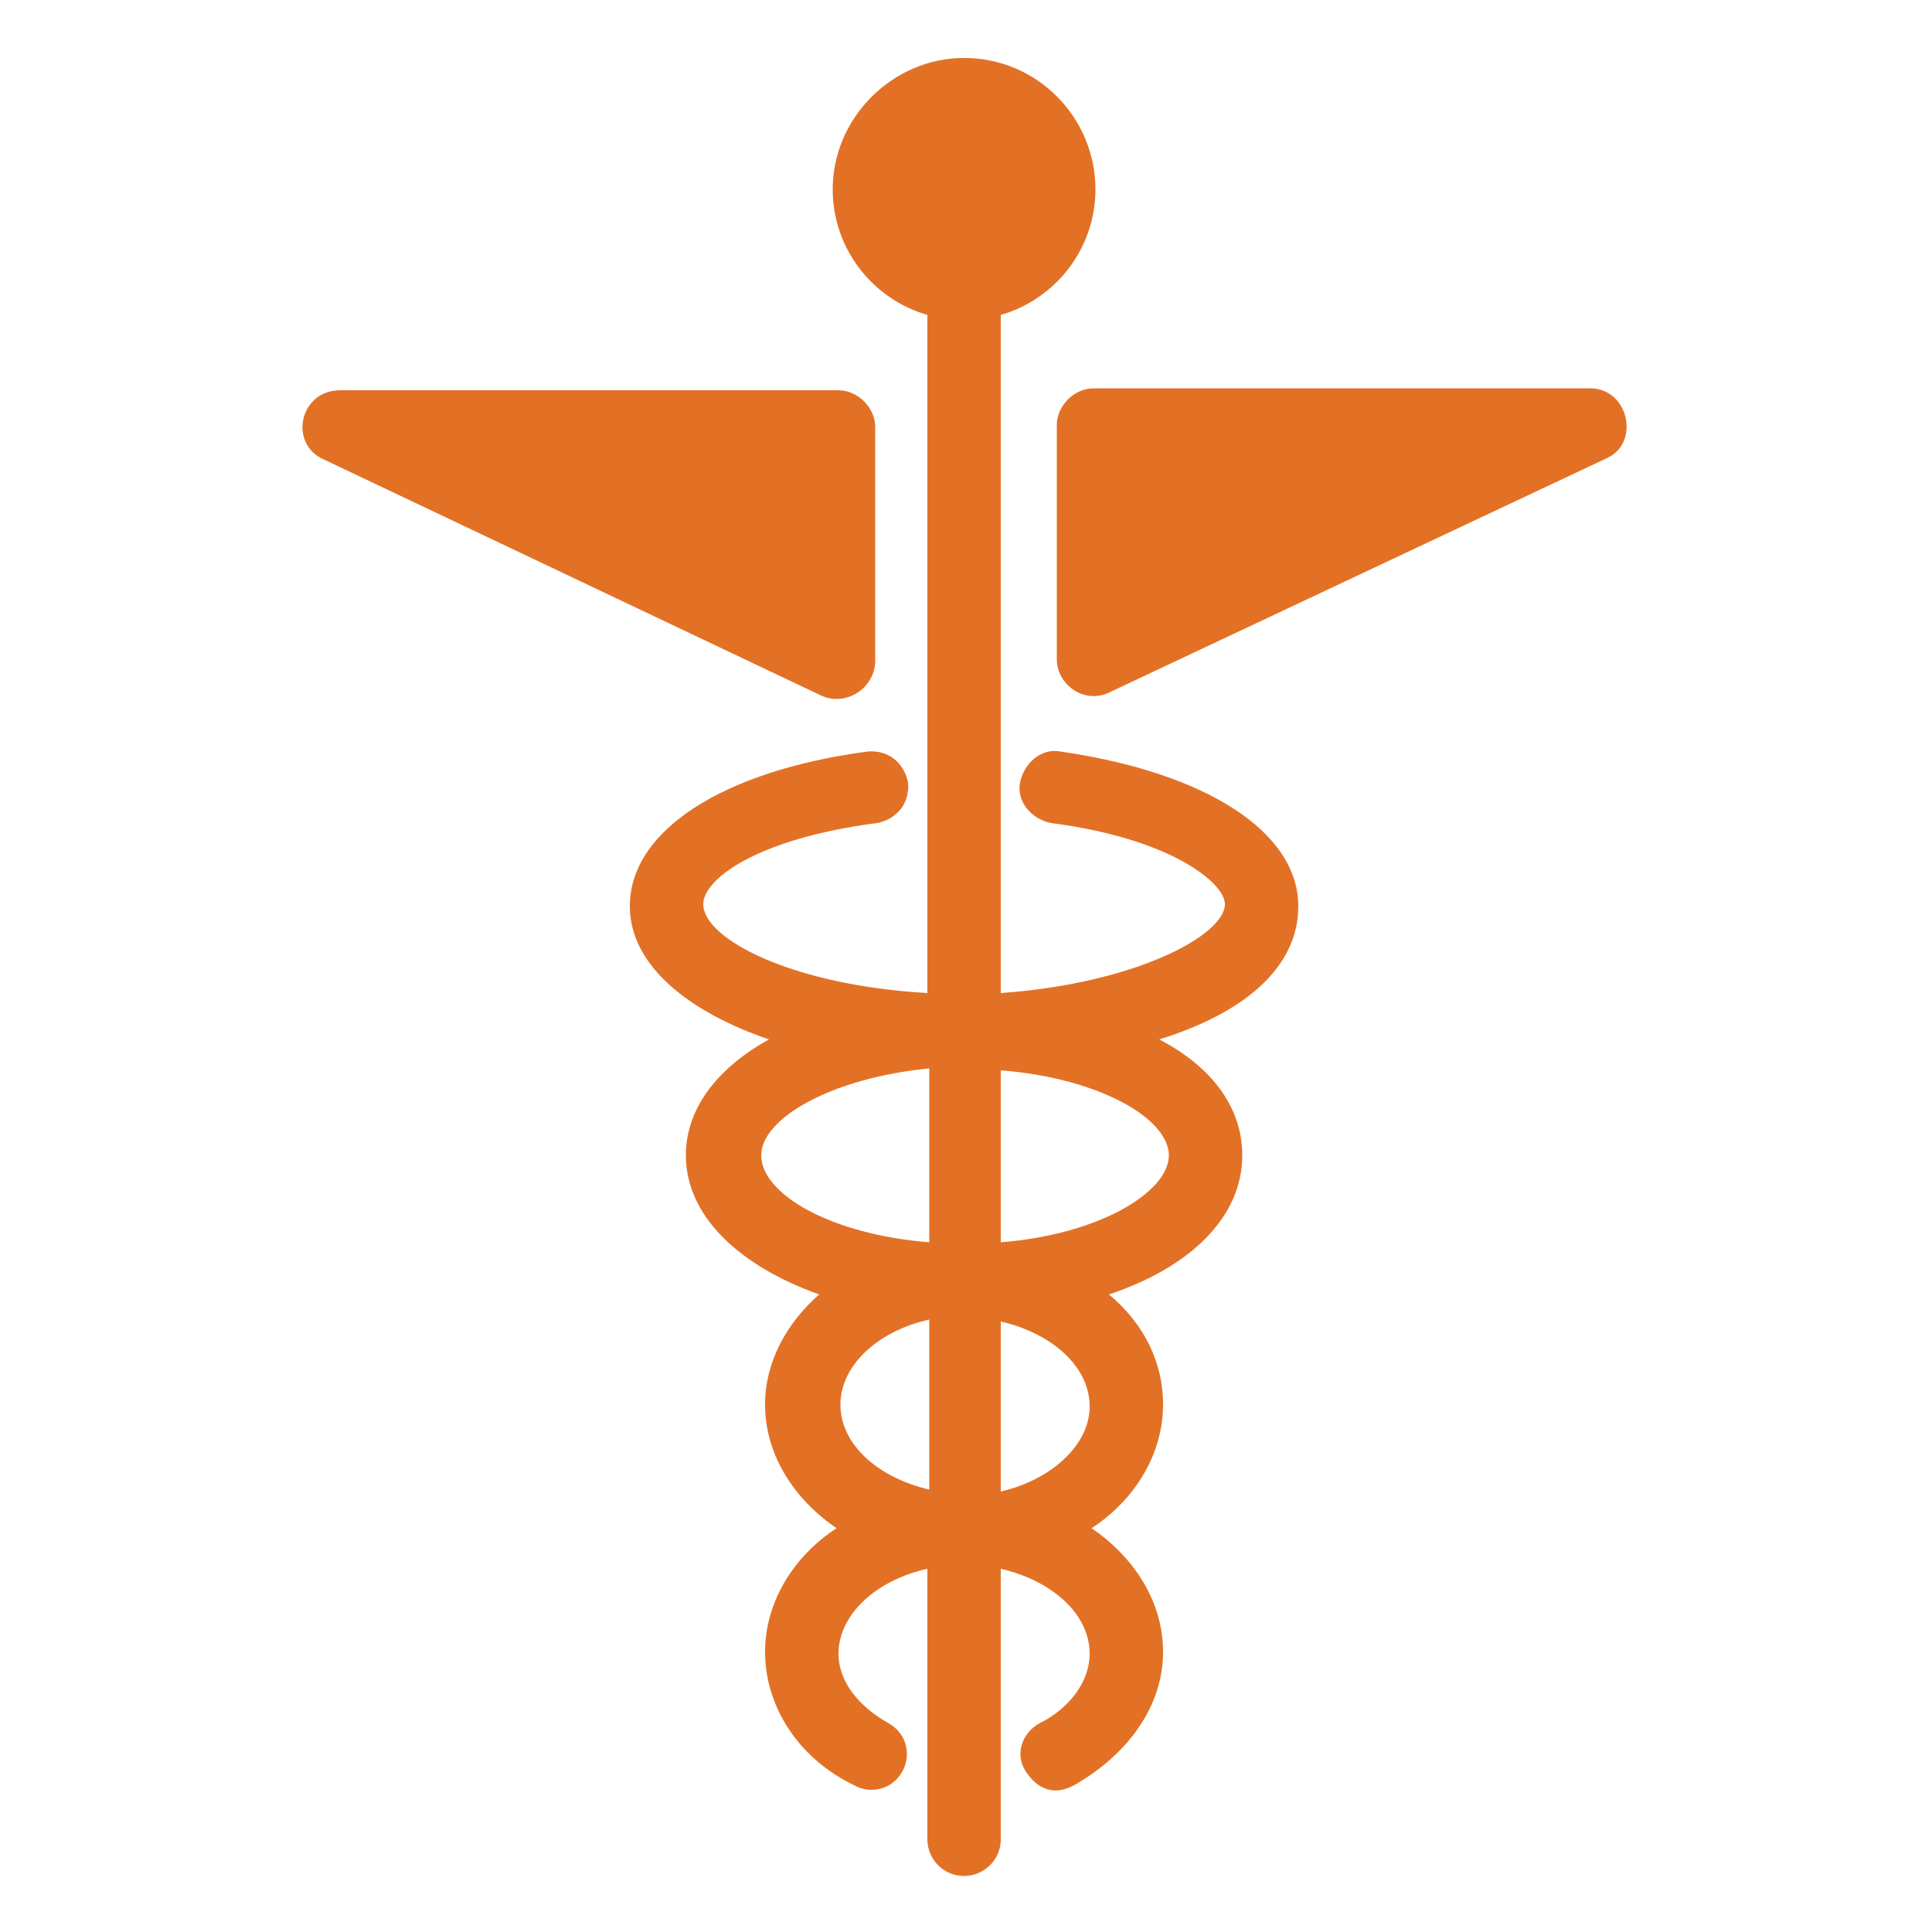
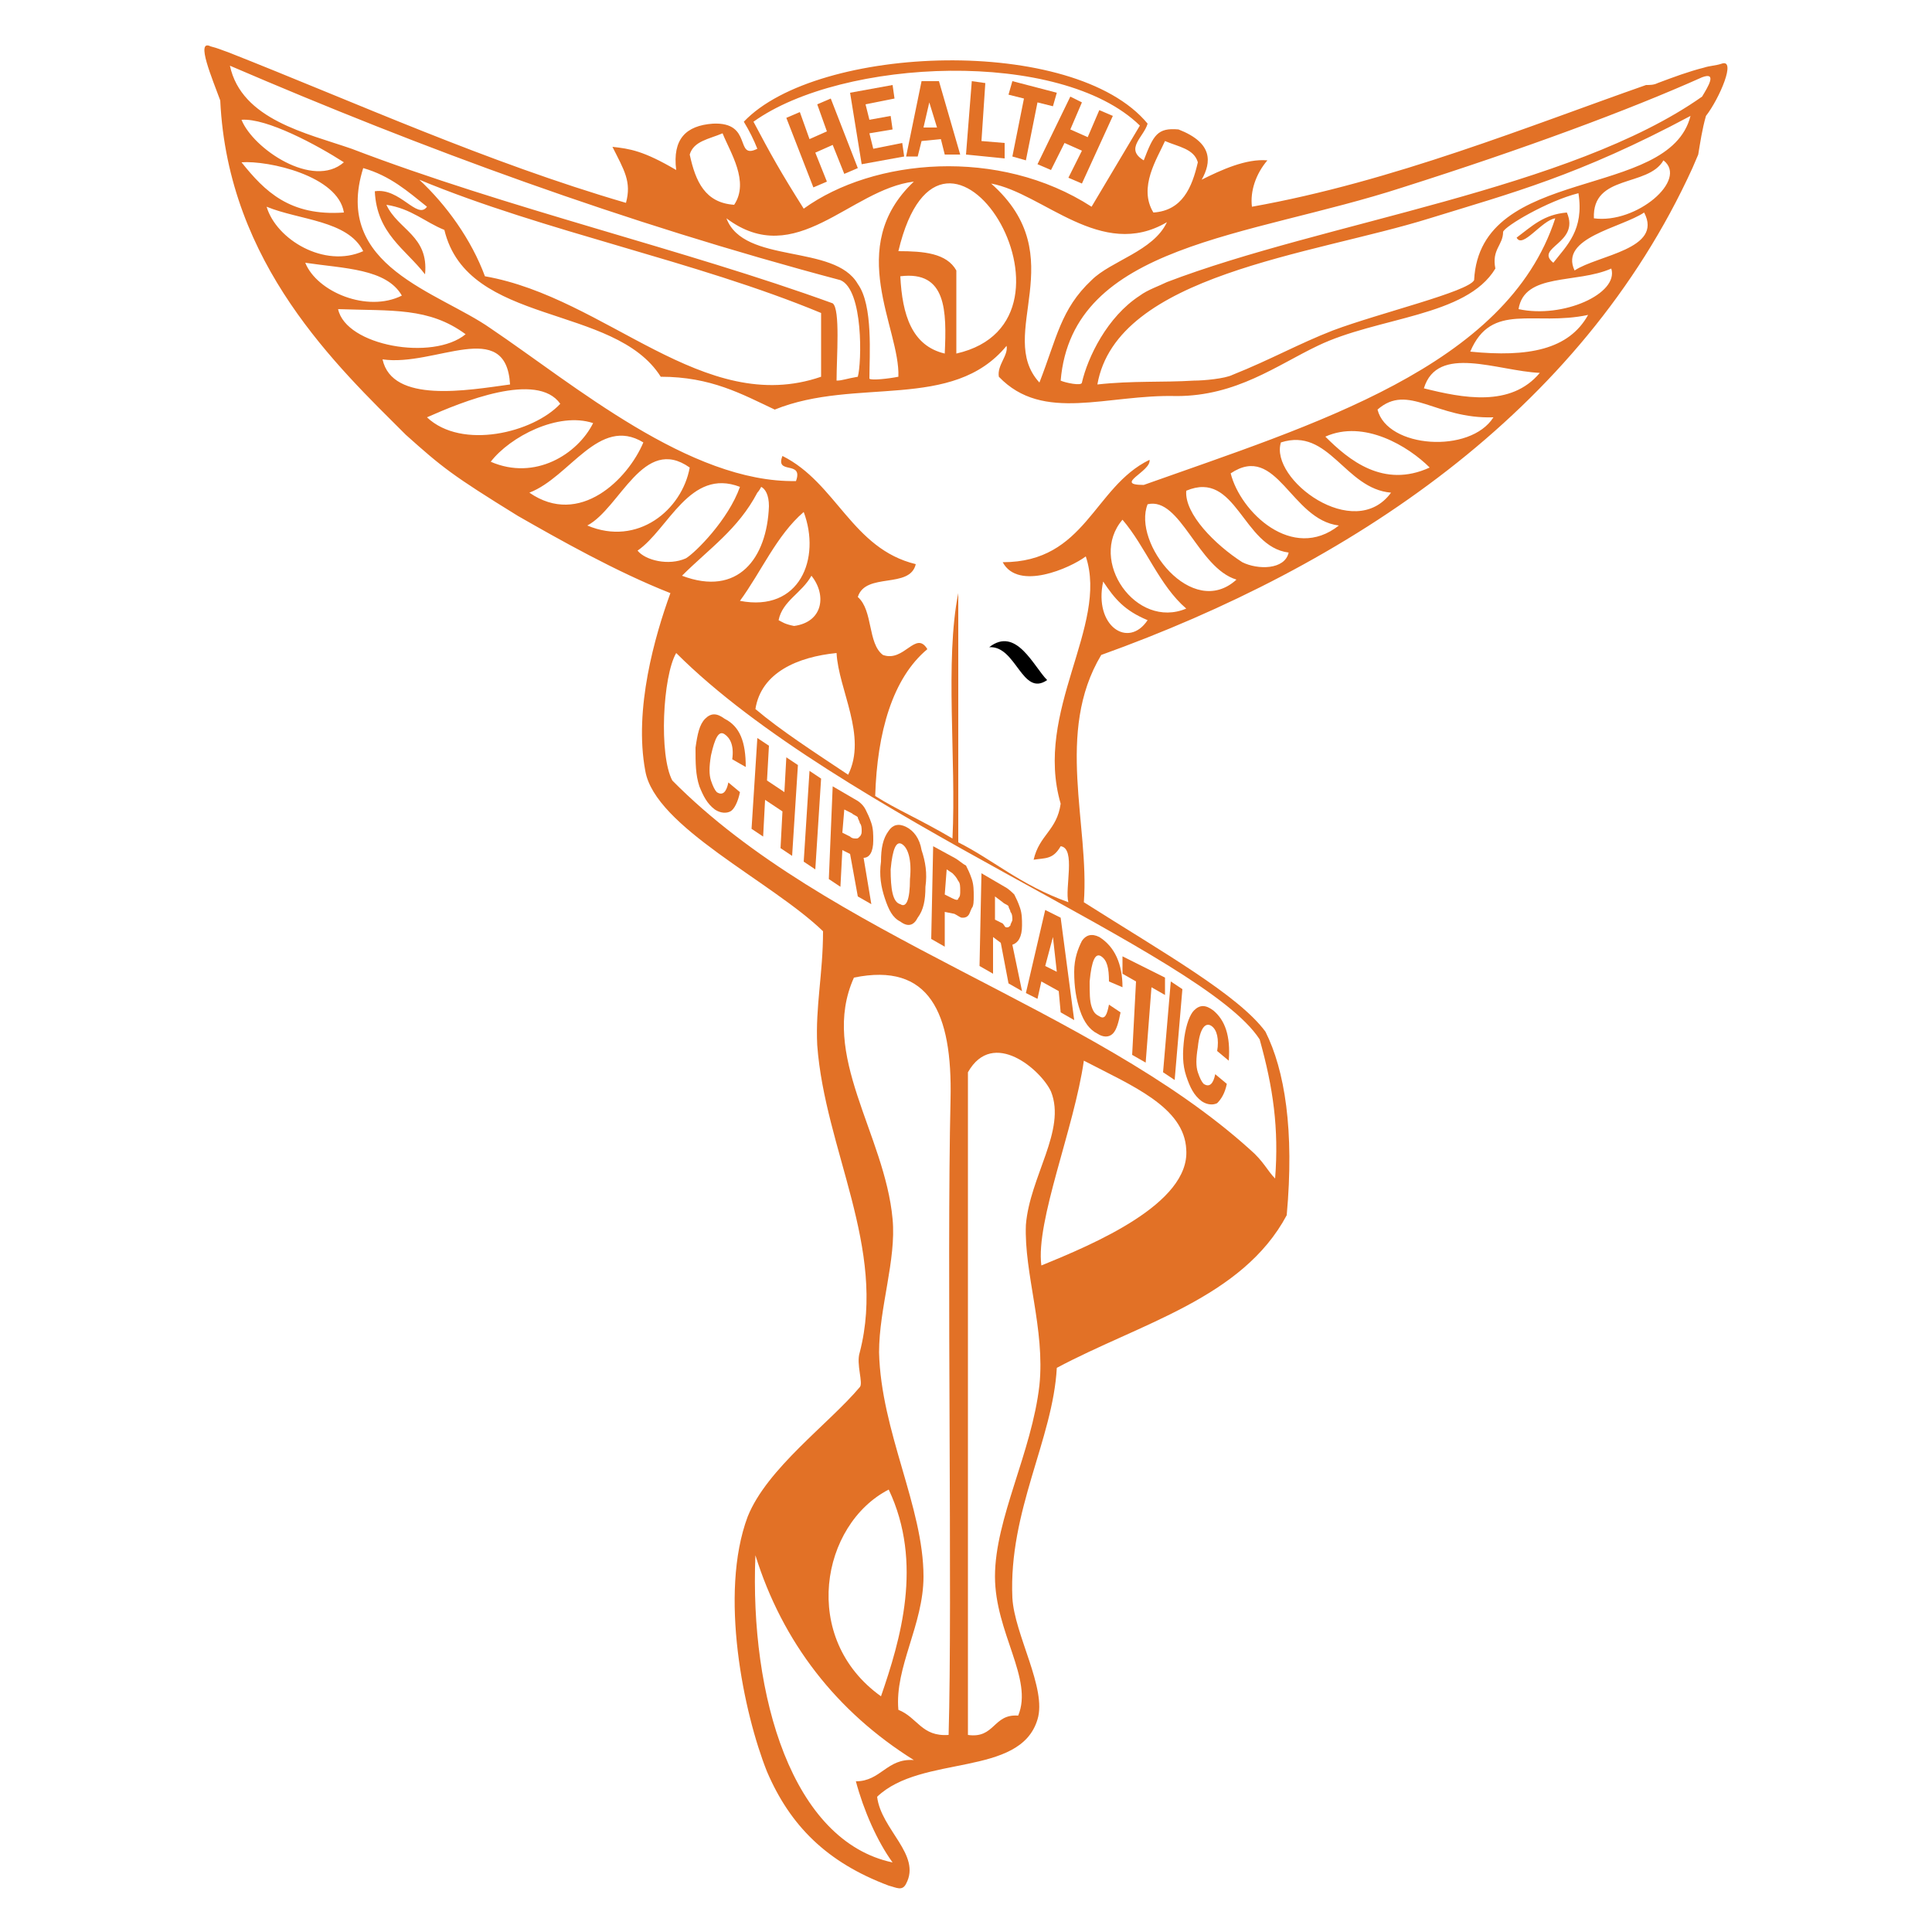
<svg xmlns="http://www.w3.org/2000/svg" version="1.1" id="Layer_1" x="0px" y="0px" viewBox="0 0 100 100" style="enable-background:new 0 0 100 100;" xml:space="preserve">
  <style type="text/css">
- 	.st0{fill:#E27126;}
- 	.st1{fill:none;}
+ 	.st0{fill-rule:evenodd;clip-rule:evenodd;}
+ 	.st1{fill-rule:evenodd;clip-rule:evenodd;fill:#E27126;}
+ 	.st2{fill:#E27126;}
</style>
  <g>
-     <path class="st0" d="M82.3,20.1H56.6c-1,0-1.9,0.9-1.9,1.9v12.1c0,1.4,1.5,2.4,2.8,1.7l25.7-12.1C84.9,22.9,84.3,20.1,82.3,20.1   L82.3,20.1z M82.3,20.1" />
-     <path class="st0" d="M45.3,34.2V22.1c0-1-0.9-1.9-1.9-1.9H17.6c-2.1,0-2.7,2.8-0.8,3.6l25.7,12.2C43.8,36.6,45.3,35.6,45.3,34.2   L45.3,34.2z M45.3,34.2" />
-     <rect x="15.7" y="2.8" class="st1" width="68.6" height="94.3" />
-     <path class="st0" d="M54.9,38.9c-1-0.2-1.9,0.6-2.1,1.6c-0.2,1,0.6,1.9,1.6,2.1c6.2,0.8,9,3.1,9,4.2c0,1.6-4.6,4.1-11.6,4.6V16.3   c2.8-0.8,4.9-3.4,4.9-6.5C56.7,6.1,53.7,3,49.9,3c-3.7,0-6.8,3.1-6.8,6.8c0,3.1,2.1,5.7,4.9,6.5v35.1c-7-0.4-11.6-2.8-11.6-4.6   c0-1.3,2.8-3.4,9-4.2c1-0.2,1.7-1,1.6-2.1c-0.2-1-1-1.7-2.1-1.6c-7.5,1-12.3,4.1-12.3,8c0,3.1,3.1,5.5,7.2,6.9   c-2.7,1.5-4.3,3.6-4.3,6c0,3.1,2.7,5.7,6.9,7.2c-1.7,1.5-2.8,3.5-2.8,5.7c0,2.6,1.5,4.9,3.7,6.4c-2.3,1.5-3.7,3.9-3.7,6.4   c0,2.8,1.7,5.5,4.6,6.9c0.9,0.5,2,0.2,2.5-0.7c0.5-0.9,0.2-2-0.7-2.5c-1.6-0.9-2.6-2.2-2.6-3.6c0-2,1.9-3.8,4.6-4.4v14   c0,1,0.8,1.9,1.9,1.9c1,0,1.9-0.8,1.9-1.9v-14c2.6,0.6,4.6,2.3,4.6,4.4c0,1.4-1,2.8-2.6,3.6c-0.9,0.5-1.3,1.6-0.7,2.5   c0.4,0.6,1.2,1.4,2.5,0.7c2.8-1.6,4.6-4.1,4.6-6.9c0-2.6-1.5-4.9-3.7-6.4c2.3-1.5,3.7-3.9,3.7-6.4c0-2.2-1-4.2-2.8-5.7   c4.2-1.4,6.9-4,6.9-7.2c0-2.5-1.6-4.6-4.3-6c4.2-1.3,7.2-3.6,7.2-6.9C67.2,43.1,62.5,40,54.9,38.9L54.9,38.9z M48.1,77.1   c-2.6-0.6-4.6-2.3-4.6-4.4c0-2,1.9-3.8,4.6-4.4V77.1z M48.1,64.3c-5.1-0.4-8.7-2.5-8.7-4.5c0-1.9,3.6-4,8.7-4.5V64.3z M51.8,77.2   v-8.8c2.6,0.6,4.6,2.3,4.6,4.4C56.4,74.8,54.4,76.6,51.8,77.2L51.8,77.2z M60.5,59.8c0,1.9-3.6,4.1-8.7,4.5v-8.9   C56.9,55.8,60.5,57.9,60.5,59.8L60.5,59.8z M60.5,59.8" />
+     <path class="st0" d="M51.2,33.5c1.4-1.1,2.3,1,3,1.7C52.9,36.1,52.6,33.4,51.2,33.5z" />
+     <path class="st1" d="M85.8,4.3c0.8-0.3,1.6-0.6,2.4-0.8c0.3-0.1,0.6-0.1,0.9-0.2c0.8-0.3-0.1,1.8-0.8,2.7C88.1,6.7,88,7.4,87.9,8   l-0.3,0.7C81.8,21.4,69.8,29.3,57,33.9c-2.4,4-0.6,8.8-0.9,12.8c4.1,2.6,8,4.8,9.4,6.7c1,2,1.5,5.1,1.1,9.5   c-2.3,4.3-7.6,5.6-11.9,7.9c-0.2,3.7-2.5,7.4-2.3,11.9c0.1,1.9,1.8,4.7,1.3,6.3c-0.9,3-6,1.8-8.3,4c0.2,1.7,2.3,3,1.5,4.5   c-0.2,0.4-0.5,0.2-0.9,0.1c-3.2-1.2-5.1-3.1-6.3-5.9c-1.2-3-2.5-9.2-1-13.2c1-2.5,4.2-4.8,5.8-6.7c0.2-0.2-0.2-1.2,0-1.8   c1.4-5.4-1.8-10.5-2.2-15.9c-0.1-2,0.3-3.7,0.3-5.9c-2.7-2.6-8.7-5.4-9.2-8.3c-0.6-3.2,0.5-7,1.3-9.2c-2.8-1.1-5.8-2.8-7.9-4   c-3.4-2.1-3.9-2.5-5.8-4.2c-3.5-3.5-9.2-8.8-9.6-17.3C11,4.1,10.1,2,10.9,2.4c0.4,0.1,0.6,0.2,0.9,0.3c6.6,2.6,13.4,5.7,20.6,7.8   c0.3-1.1-0.1-1.7-0.7-2.9c0.9,0.1,1.6,0.2,3.3,1.2c-0.2-1.6,0.5-2.3,1.9-2.4c2.1-0.1,1.1,1.9,2.3,1.3c-0.2-0.5-0.4-0.9-0.7-1.4   c3.8-4,17.1-4.5,20.9,0.1c-0.2,0.7-1.2,1.3-0.2,1.9c0.5-1.3,0.7-1.7,1.8-1.6c1.8,0.7,1.7,1.7,1.2,2.6c1-0.5,2.3-1.1,3.4-1   c-0.6,0.7-0.9,1.6-0.8,2.4c7.3-1.3,14.4-4.2,20.4-6.3C85.4,4.4,85.6,4.4,85.8,4.3z M59,6.5C54.9,2.5,43.6,3,39,6.3   c0.9,1.7,1.4,2.6,2.6,4.5c3.6-2.6,10.1-3.2,14.9-0.1L59,6.5z M17.8,8.4c-1.4-0.9-4-2.3-5.3-2.2C13.1,7.7,16.2,9.8,17.8,8.4z    M18.2,7.7c8.1,3.1,17.2,5.2,24.9,8c0.4,0.3,0.2,2.8,0.2,4c0.3,0,0.5-0.1,1.1-0.2c0.2-0.7,0.3-4.5-0.9-5   C32.2,11.5,21.9,7.7,11.9,3.4C12.5,6.2,15.9,6.9,18.2,7.7z M72.6,9.7c-8,2.6-17.1,2.9-17.7,10c0.2,0.1,1.1,0.3,1.1,0.1   c0.3-1.3,1.3-3.4,3-4.5c0.4-0.3,1-0.5,1.4-0.7c8.1-3.1,20.9-4.8,27.7-9.6c0.3-0.5,0.8-1.3,0-1C84.3,5.7,78.9,7.7,72.6,9.7z    M22.1,10.7c-1-0.8-1.9-1.6-3.3-2c-1.6,5.1,3.9,6.4,6.6,8.3c4.3,2.9,10.3,8,15.8,7.9c0.4-1.1-1.1-0.3-0.7-1.3   c2.8,1.4,3.6,4.8,6.9,5.6c-0.3,1.3-2.6,0.4-3,1.7c0.8,0.7,0.5,2.4,1.3,3c1.1,0.4,1.7-1.3,2.3-0.3c-1.8,1.5-2.6,4.3-2.7,7.6   c1.1,0.7,2.3,1.2,4,2.2c0.2-4.1-0.4-9.2,0.3-12.7c0,4.3,0,8.6,0,12.9c1.8,0.9,3.2,2.2,5.7,3.1c-0.2-0.7,0.4-2.8-0.4-2.9   c-0.4,0.7-0.8,0.6-1.4,0.7c0.3-1.3,1.2-1.5,1.4-2.9c-1.4-4.8,2.5-9.2,1.3-12.8c-0.8,0.6-3.5,1.8-4.3,0.3c4.3,0,4.7-3.9,7.6-5.3   c0.1,0.6-1.9,1.3-0.3,1.3C67.9,22,78,19,80.5,11.3c-0.7,0.1-1.7,1.6-2,1c0.8-0.6,1.4-1.2,2.6-1.3c0.7,1.6-1.7,1.8-0.7,2.6   c0.7-0.9,1.6-1.7,1.3-3.6c-1.6,0.4-3.8,1.7-3.9,2c0,0.7-0.6,0.9-0.4,1.9c-1.5,2.5-6.1,2.5-9.2,4c-2.1,1-4.2,2.6-7.3,2.6   c-3.6-0.1-6.9,1.4-9.2-1c-0.1-0.6,0.5-1.1,0.4-1.6c-2.8,3.4-7.8,1.6-12,3.3c-1.7-0.8-3.3-1.7-5.9-1.7c-2.4-3.8-10-2.6-11.2-7.6   c-1-0.4-1.7-1.1-3-1.3c0.6,1.3,2.2,1.6,2,3.6c-1-1.3-2.5-2.1-2.6-4.3C20.7,9.7,21.6,11.4,22.1,10.7z M25.1,14.3   c6.3,1.1,11.3,7.3,17.4,5.2c0-1.1,0-2.2,0-3.3c-6.5-2.7-14.3-4.2-20.8-6.9C23.1,10.6,24.4,12.4,25.1,14.3z M61.8,19.7   c0.5,0,1.6-0.1,2-0.3c2-0.8,3.4-1.6,5.2-2.3c2.4-0.9,7-2,7.3-2.6c0.3-6,10.1-4.1,11.2-8.5c-5.8,3.1-9.3,4-13.5,5.3   c-6.1,1.9-16.2,2.9-17.2,8.6C58.6,19.7,60.2,19.8,61.8,19.7z M59.7,11c1.5-0.1,2-1.3,2.3-2.6c-0.2-0.7-1-0.8-1.7-1.1   C59.9,8.2,58.9,9.7,59.7,11z M37.4,6.9c-0.7,0.3-1.5,0.4-1.7,1.1c0.3,1.4,0.8,2.5,2.3,2.6C38.8,9.4,37.8,7.9,37.4,6.9z M17.8,11   c-0.3-1.9-3.9-2.7-5.3-2.6C13.7,9.9,15,11.2,17.8,11z M82.5,11.3c2.2,0.3,4.9-2,3.6-3C85.3,9.7,82.4,9,82.5,11.3z M37.6,11.3   c0.9,2.4,5.6,1.3,6.8,3.4c0.8,1.1,0.6,3.7,0.6,4.9c0.1,0.1,1,0,1.5-0.1c0.1-2.5-2.8-6.7,0.8-10.1C44,9.8,41.2,14,37.6,11.3z    M46.5,13c1.3,0,2.5,0.1,3,1c0,1.4,0,2.9,0,4.3C57,16.6,48.8,3.3,46.5,13z M53.8,19.8c0.9-2.3,1.1-3.8,2.7-5.3c1-1,3.2-1.5,3.9-3   c-3.4,2-6.4-1.5-9.1-2C55.6,13.3,51.5,17.3,53.8,19.8z M18.8,13c-0.8-1.6-3.3-1.6-5-2.3C14.3,12.4,16.8,13.9,18.8,13z M81.5,14   c1.2-0.8,4.6-1.1,3.6-3C83.9,11.8,80.7,12.3,81.5,14z M20.8,15.3c-0.8-1.4-3-1.4-5-1.7C16.4,15.1,19,16.2,20.8,15.3z M78.6,16   c2.3,0.5,5.2-0.8,4.8-2.1C81.6,14.7,78.9,14.1,78.6,16z M48.9,18.3c0.1-2.2,0.1-4.3-2.3-4C46.7,16.3,47.2,17.9,48.9,18.3z    M24.1,17.3c-1.9-1.4-3.8-1.2-6.6-1.3C17.9,17.9,22.4,18.7,24.1,17.3z M76.1,18.2c3,0.3,5.1-0.1,6.1-1.9   C79.4,16.9,77.2,15.6,76.1,18.2z M19.8,18.6c0.5,2.3,4.4,1.6,6.6,1.3C26.2,16.4,22.5,19,19.8,18.6z M73.7,20.1c2,0.5,4.5,1,6-0.8   C77.5,19.2,74.4,17.8,73.7,20.1z M22.1,21.6c1.8,1.7,5.5,0.8,6.9-0.7C27.8,19.2,23.9,20.8,22.1,21.6z M71.3,21.2   c0.5,2,4.8,2.3,6,0.4C74.3,21.7,72.9,19.8,71.3,21.2z M25.4,23.9c2.3,1,4.5-0.4,5.3-2C28.9,21.3,26.4,22.6,25.4,23.9z M27.4,25.5   c2.6,1.8,5.1-0.7,5.9-2.6C31,21.5,29.5,24.7,27.4,25.5z M74,24.2c-1.1-1.1-3.4-2.5-5.4-1.6C69.8,23.8,71.6,25.3,74,24.2z    M66.3,22.9c-0.6,1.9,3.8,5.2,5.7,2.6C69.6,25.3,68.8,22.1,66.3,22.9z M30.4,27.2c2.6,1.1,4.9-0.8,5.3-3   C33.3,22.5,32.1,26.3,30.4,27.2z M63.7,24.5c0.5,2,3.2,4.6,5.6,2.7C66.8,26.9,66.1,22.9,63.7,24.5z M33,28.5   c0.4,0.5,1.6,0.8,2.5,0.4c0.5-0.3,2.2-2,2.8-3.7C35.7,24.2,34.6,27.4,33,28.5z M61.4,25.4c-0.1,1.2,1.5,2.8,2.9,3.7   c0.8,0.4,2.2,0.4,2.4-0.5C64.3,28.3,64,24.3,61.4,25.4z M35.3,29.8c2.9,1.1,4.4-0.9,4.5-3.6c0-0.6-0.2-0.9-0.4-1   c0,0-0.1,0.2-0.2,0.3C38.2,27.4,36.7,28.4,35.3,29.8z M59.4,26.1c-0.8,2,2.3,6,4.6,3.9C62,29.4,61.1,25.7,59.4,26.1z M40.3,32.1   c0.2,0.1,0.3,0.2,0.8,0.3c1.5-0.2,1.7-1.6,0.9-2.6C41.5,30.7,40.5,31.1,40.3,32.1z M41.6,26.5c-1.4,1.2-2.2,3.1-3.3,4.6   C41.4,31.7,42.5,28.9,41.6,26.5z M61.4,31.5c-1.4-1.2-2.1-3.2-3.3-4.6C56.3,29,58.8,32.6,61.4,31.5z M59.4,32.1   c-1.2-0.5-1.7-1.1-2.3-2C56.6,32.4,58.4,33.6,59.4,32.1z M34.8,40.4c8,8.1,21.7,11.7,29.9,19.1c0.7,0.6,0.9,1.1,1.3,1.5   c0.2-2.6-0.1-4.7-0.8-7.2c-2.9-4.5-21.8-11.6-30.2-20C34.3,35,34.1,39.1,34.8,40.4z M39.1,36.7c1.3,1.1,3,2.2,4.8,3.4   c1-2-0.5-4.4-0.6-6.3C41.3,34,39.4,34.8,39.1,36.7z M49.2,56.9c0.1-4.5-1.1-7.1-5-6.3c-1.8,4,1.6,8.1,2,12.5   c0.2,2.1-0.7,4.6-0.7,6.9c0.1,4.1,2.3,8,2.3,11.6c0,2.5-1.5,4.7-1.3,6.9c1,0.4,1.2,1.4,2.6,1.3C49.3,82.9,49,65.4,49.2,56.9z    M51.5,81.6c0-3,1.9-6.4,2.3-9.9c0.3-2.9-0.8-5.8-0.7-8.3c0.2-2.5,2.1-4.9,1.3-6.9c-0.5-1.1-3-3.3-4.3-1c0,11.4,0,22.9,0,34.3   c1.4,0.2,1.3-1.1,2.6-1C53.5,86.9,51.5,84.5,51.5,81.6z M53.9,65.5c2.7-1.1,7.7-3.2,7.5-6c-0.1-2.2-2.8-3.3-5.3-4.6   C55.6,58.4,53.6,63.2,53.9,65.5z M45.6,87.8c1-2.9,2.2-6.9,0.4-10.7C42.5,78.9,41.4,84.8,45.6,87.8z M46.2,96.4   c-0.8-1.1-1.5-2.7-1.9-4.2c1.3,0,1.6-1.2,3-1.1c-4-2.5-6.8-6.1-8.2-10.6C38.8,87.8,41,95.3,46.2,96.4z" />
+     <g>
+       <path class="st2" d="M43,5.1l1.4,3.6l-0.7,0.3l-0.6-1.5l-0.9,0.4l0.6,1.5l-0.7,0.3l-1.4-3.6l0.7-0.3l0.5,1.4l0.9-0.4l-0.5-1.4    L43,5.1z" />
+       <path class="st2" d="M46.3,5.1l-1.5,0.3L45,6.2L46.1,6l0.1,0.7l-1.2,0.2l0.2,0.8l1.5-0.3l0.1,0.7l-2.2,0.4L44,4.8l2.2-0.4    L46.3,5.1z" />
+       <path class="st2" d="M48.6,4.2L49.7,8l-0.8,0l-0.2-0.8l-1,0.1l-0.2,0.8l-0.6,0l0.8-3.9L48.6,4.2z M47.8,6.6l0.7,0l-0.4-1.3    L47.8,6.6z" />
+       <path class="st2" d="M50.8,7.3L52,7.4L52,8.2L50,8l0.3-3.8L51,4.3L50.8,7.3z" />
+       <path class="st2" d="M54.7,4.8l-0.2,0.7l-0.8-0.2l-0.6,3l-0.7-0.2l0.6-3l-0.8-0.2l0.2-0.7L54.7,4.8z" />
+       <path class="st2" d="M57.6,6L56,9.5l-0.7-0.3L56,7.8l-0.9-0.4l-0.7,1.4l-0.7-0.3L55.4,5L56,5.3l-0.6,1.4l0.9,0.4l0.6-1.4L57.6,6z" />
+     </g>
+     <g>
+       <path class="st2" d="M38.6,39.7l-0.7-0.4c0.1-0.7-0.1-1.1-0.4-1.3c-0.3-0.2-0.5,0.2-0.7,1.1c-0.1,0.6-0.1,1,0,1.3    c0.1,0.3,0.2,0.5,0.3,0.6c0.3,0.2,0.5,0,0.6-0.5l0.6,0.5c-0.1,0.5-0.3,0.9-0.5,1c-0.2,0.1-0.5,0.1-0.8-0.1    c-0.4-0.3-0.6-0.7-0.8-1.2c-0.2-0.6-0.2-1.2-0.2-2c0.1-0.7,0.2-1.2,0.5-1.5c0.3-0.3,0.6-0.3,1,0C38.3,37.6,38.6,38.4,38.6,39.7z" />
+       <path class="st2" d="M41.3,39.6l-0.3,4.7l-0.6-0.4l0.1-1.9l-0.9-0.6l-0.1,1.9l-0.6-0.4l0.3-4.7l0.6,0.4l-0.1,1.8l0.9,0.6l0.1-1.8    L41.3,39.6z" />
+       <path class="st2" d="M42.5,40.3l-0.3,4.7l-0.6-0.4l0.3-4.7L42.5,40.3z" />
+       <path class="st2" d="M43.6,44l-0.1,1.9l-0.6-0.4l0.2-4.8l1.2,0.7c0.2,0.1,0.4,0.3,0.5,0.5c0.1,0.2,0.2,0.4,0.3,0.7    c0.1,0.3,0.1,0.6,0.1,0.9c0,0.6-0.2,0.9-0.5,0.9l0.4,2.4l-0.7-0.4L44,44.2L43.6,44z M43.7,41.9l-0.1,1.2l0.4,0.2    c0.1,0.1,0.2,0.1,0.3,0.1c0.1,0,0.1,0,0.2-0.1c0.1-0.1,0.1-0.2,0.1-0.3c0-0.1,0-0.3-0.1-0.4c0-0.1-0.1-0.2-0.1-0.3    c-0.1-0.1-0.2-0.1-0.3-0.2L43.7,41.9z" />
+       <path class="st2" d="M46.6,47.7c-0.4-0.2-0.6-0.6-0.8-1.2c-0.2-0.6-0.3-1.2-0.2-1.9c0-0.7,0.1-1.2,0.4-1.6    c0.2-0.3,0.5-0.4,0.9-0.2c0.4,0.2,0.7,0.6,0.8,1.2c0.2,0.6,0.3,1.2,0.2,1.9c0,0.7-0.1,1.2-0.4,1.6C47.3,47.9,47,48,46.6,47.7z     M46.7,43.7c-0.3-0.2-0.5,0.2-0.6,1.3c0,1,0.1,1.7,0.5,1.8c0.3,0.2,0.5-0.2,0.5-1.3C47.2,44.5,47,43.9,46.7,43.7z" />
+       <path class="st2" d="M48.9,47.2l0,1.8l-0.7-0.4l0.1-4.8l1.1,0.6c0.2,0.1,0.4,0.3,0.6,0.4c0.1,0.2,0.2,0.4,0.3,0.7    c0.1,0.3,0.1,0.6,0.1,0.9c0,0.2,0,0.5-0.1,0.6c-0.1,0.2-0.1,0.3-0.2,0.4c-0.1,0.1-0.2,0.1-0.3,0.1c-0.1,0-0.2-0.1-0.4-0.2    L48.9,47.2z M48.9,46.3l0.4,0.2c0.2,0.1,0.3,0.1,0.3,0c0.1-0.1,0.1-0.2,0.1-0.4c0-0.2,0-0.4-0.1-0.5c-0.1-0.2-0.2-0.3-0.3-0.4    L49,45L48.9,46.3z" />
+       <path class="st2" d="M51.4,48.5l0,1.9L50.7,50l0.1-4.8l1.2,0.7c0.2,0.1,0.4,0.3,0.5,0.4c0.1,0.2,0.2,0.4,0.3,0.7    c0.1,0.3,0.1,0.6,0.1,0.9c0,0.6-0.2,0.9-0.5,1l0.5,2.4l-0.7-0.4l-0.4-2.1L51.4,48.5z M51.5,46.4l0,1.2l0.4,0.2    C52,47.9,52,48,52.1,48c0.1,0,0.1,0,0.2-0.1c0-0.1,0.1-0.2,0.1-0.3c0-0.1,0-0.3-0.1-0.4c0-0.1-0.1-0.2-0.1-0.3    c-0.1-0.1-0.2-0.1-0.3-0.2L51.5,46.4z" />
+       <path class="st2" d="M54.9,47.5l0.7,5.3l-0.7-0.4l-0.1-1.1l-0.9-0.5l-0.2,0.9l-0.6-0.3l1-4.3L54.9,47.5z M54.1,50l0.6,0.3    l-0.2-1.8L54.1,50z" />
+       <path class="st2" d="M58.1,51.1l-0.7-0.3c0-0.7-0.1-1.1-0.4-1.3c-0.3-0.2-0.5,0.2-0.6,1.3c0,0.6,0,1,0.1,1.3    c0.1,0.3,0.2,0.4,0.4,0.5c0.3,0.2,0.4-0.1,0.5-0.6l0.6,0.4c-0.1,0.5-0.2,0.9-0.4,1.1c-0.2,0.2-0.5,0.2-0.8,0    c-0.4-0.2-0.7-0.6-0.9-1.2c-0.2-0.6-0.3-1.2-0.3-2c0-0.7,0.2-1.2,0.4-1.6c0.2-0.3,0.5-0.4,0.9-0.2C57.7,49,58.1,49.9,58.1,51.1z" />
+       <path class="st2" d="M60.3,50.6l0,0.9l-0.7-0.4L59.3,55l-0.7-0.4l0.2-3.8l-0.7-0.4l0-0.9L60.3,50.6z" />
+       <path class="st2" d="M61.2,51.2l-0.4,4.7l-0.6-0.4l0.4-4.7L61.2,51.2z" />
+       <path class="st2" d="M63.6,54.9L63,54.4c0.1-0.6,0-1.1-0.3-1.3c-0.3-0.2-0.6,0.1-0.7,1.1c-0.1,0.6-0.1,1,0,1.3    c0.1,0.3,0.2,0.5,0.3,0.6c0.3,0.2,0.5,0,0.6-0.5l0.6,0.5c-0.1,0.5-0.3,0.8-0.5,1c-0.2,0.1-0.5,0.1-0.8-0.1    c-0.4-0.3-0.6-0.7-0.8-1.3c-0.2-0.6-0.2-1.2-0.1-2c0.1-0.7,0.3-1.2,0.5-1.4c0.3-0.3,0.6-0.3,1,0C63.4,52.8,63.7,53.6,63.6,54.9z" />
+     </g>
  </g>
</svg>
